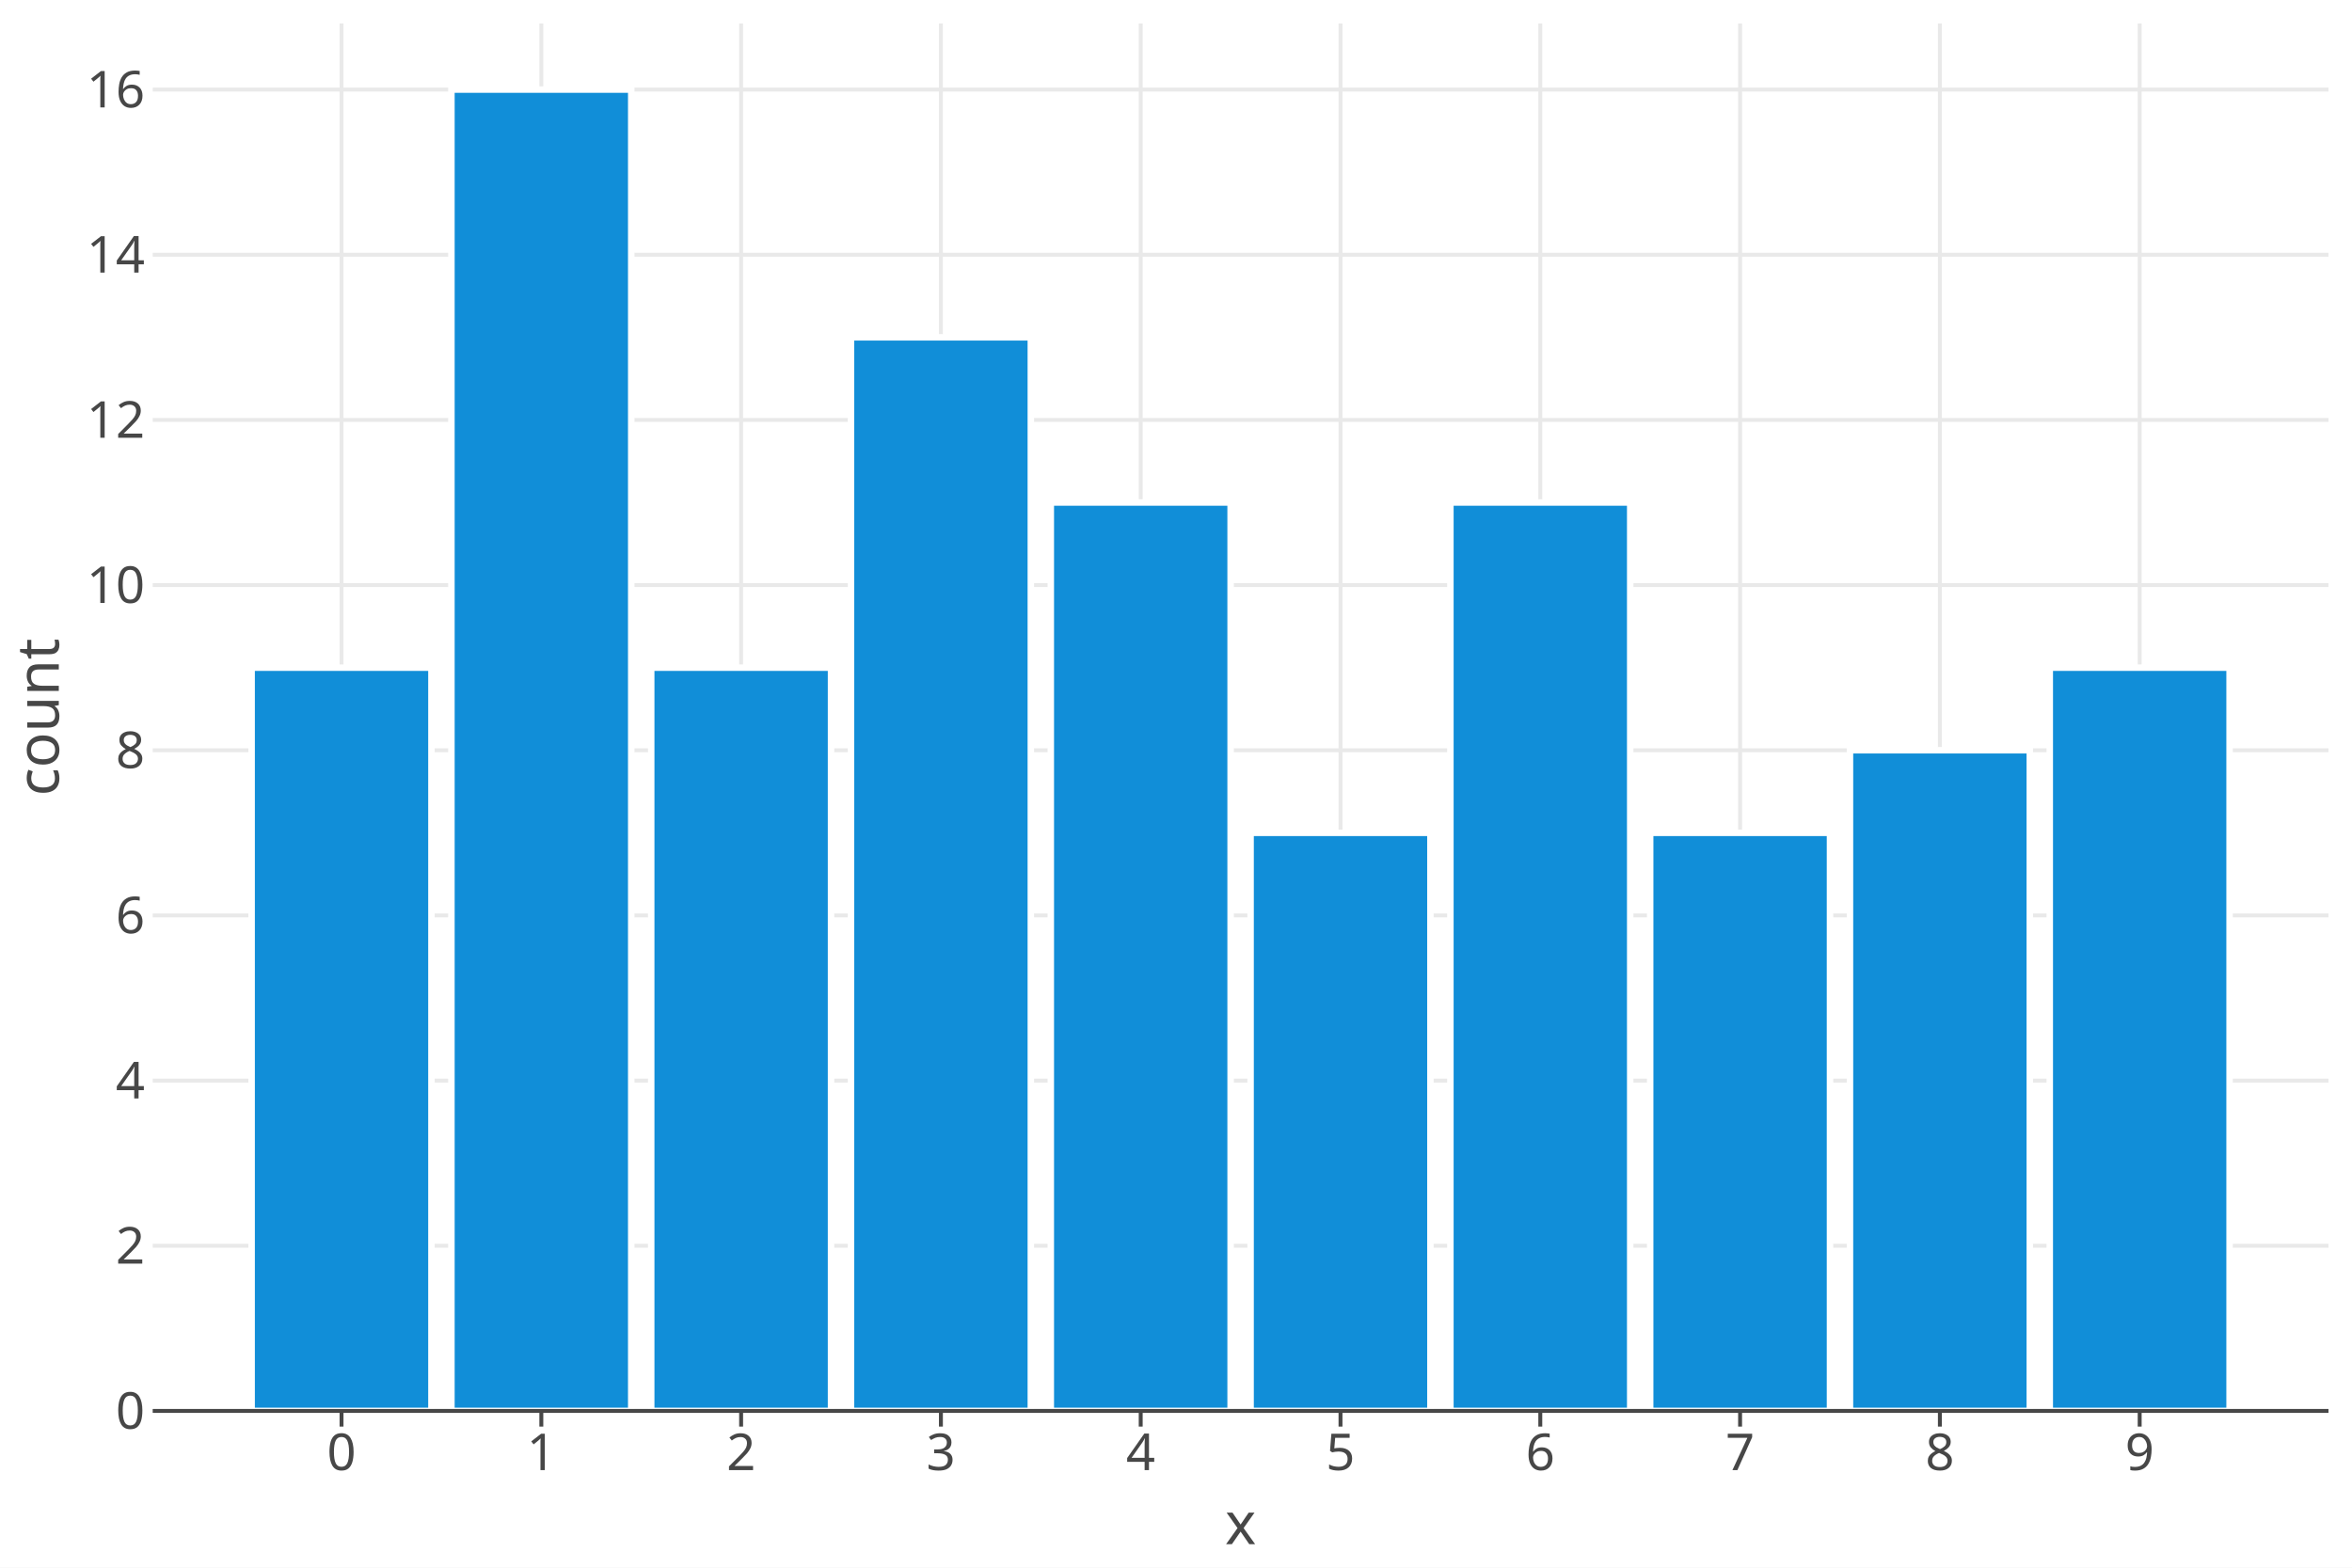
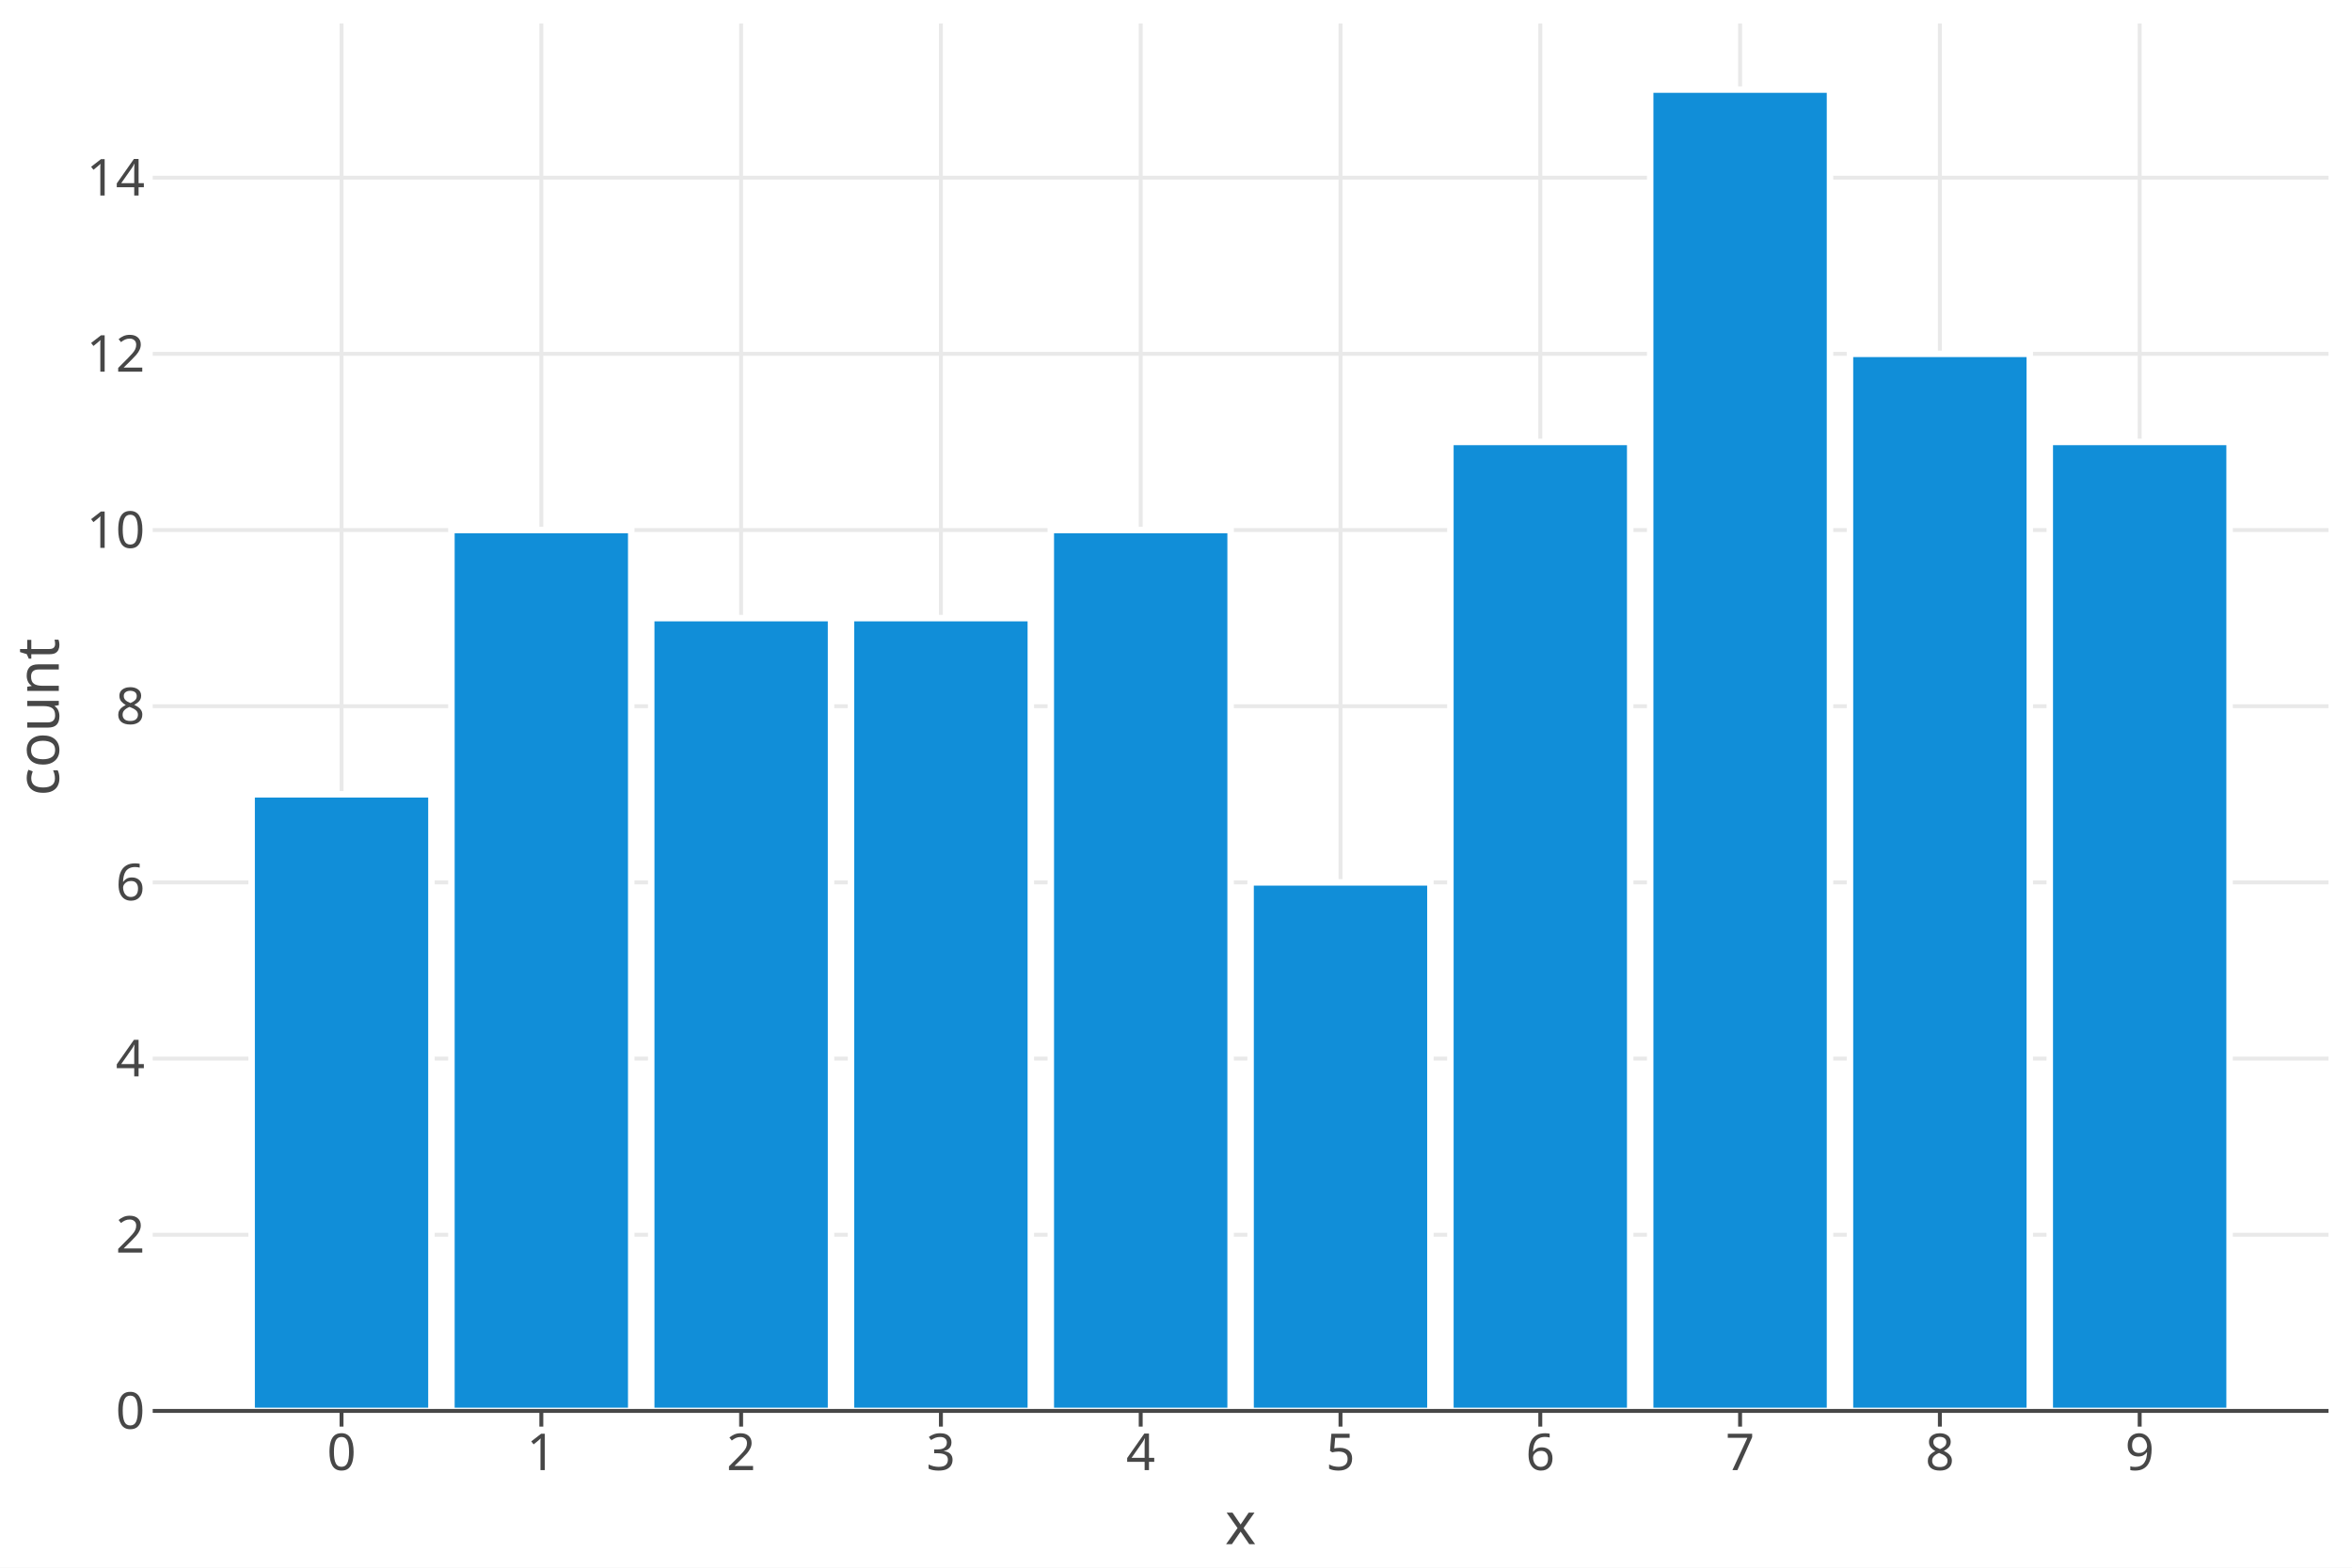
<svg xmlns="http://www.w3.org/2000/svg" display="block" class="plt-container" width="600.0" height="400.0">
  <style type="text/css">
  .plt-container {
   font-family: sans-serif;
   user-select: none;
   -webkit-user-select: none;
   -moz-user-select: none;
   -ms-user-select: none;
}
text {
   text-rendering: optimizeLegibility;
}
- #pvLn0d9 .plot-title {
- fill: #474747;
- font-weight: normal;
-    font-style: normal;font-family: sans-serif;
+ #ptf8wtX .plot-title {
+ fill: #474747;
+ font-weight: normal;
+ font-style: normal;
+ font-family: sans-serif;
font-size: 16.0px;

}
- #pvLn0d9 .plot-subtitle {
- fill: #474747;
- font-weight: normal;
-    font-style: normal;font-family: sans-serif;
+ #ptf8wtX .plot-subtitle {
+ fill: #474747;
+ font-weight: normal;
+ font-style: normal;
+ font-family: sans-serif;
font-size: 15.0px;

}
- #pvLn0d9 .plot-caption {
- fill: #474747;
- font-weight: normal;
-    font-style: normal;font-family: sans-serif;
- font-size: 13.0px;
- 
- }
- #pvLn0d9 .hyperlink-element {
+ #ptf8wtX .plot-caption {
+ fill: #474747;
+ font-weight: normal;
+ font-style: normal;
+ font-family: sans-serif;
+ font-size: 13.0px;
+ 
+ }
+ #ptf8wtX .hyperlink-element {
fill: #118ed8;
font-weight: normal;
-    font-style: normal;
- }
- #pvLn0d9 .legend-title {
- fill: #474747;
- font-weight: normal;
-    font-style: normal;font-family: sans-serif;
+ font-style: normal;
+ 
+ }
+ #ptf8wtX .legend-title {
+ fill: #474747;
+ font-weight: normal;
+ font-style: normal;
+ font-family: sans-serif;
font-size: 15.0px;

}
- #pvLn0d9 .legend-item {
- fill: #474747;
- font-weight: normal;
-    font-style: normal;font-family: sans-serif;
- font-size: 13.0px;
- 
- }
- #pvLn0d9 .axis-title-x {
- fill: #474747;
- font-weight: normal;
-    font-style: normal;font-family: sans-serif;
+ #ptf8wtX .legend-item {
+ fill: #474747;
+ font-weight: normal;
+ font-style: normal;
+ font-family: sans-serif;
+ font-size: 13.0px;
+ 
+ }
+ #ptf8wtX .axis-title-x {
+ fill: #474747;
+ font-weight: normal;
+ font-style: normal;
+ font-family: sans-serif;
font-size: 15.0px;

}
- #pvLn0d9 .axis-text-x {
- fill: #474747;
- font-weight: normal;
-    font-style: normal;font-family: sans-serif;
- font-size: 13.0px;
- 
- }
- #deSjopx .axis-tooltip-text-x {
+ #ptf8wtX .axis-text-x {
+ fill: #474747;
+ font-weight: normal;
+ font-style: normal;
+ font-family: sans-serif;
+ font-size: 13.0px;
+ 
+ }
+ #dhNUyDn .axis-tooltip-text-x {
fill: #ffffff;
font-weight: normal;
-    font-style: normal;font-family: sans-serif;
- font-size: 13.0px;
- 
- }
- #pvLn0d9 .axis-title-y {
- fill: #474747;
- font-weight: normal;
-    font-style: normal;font-family: sans-serif;
+ font-style: normal;
+ font-family: sans-serif;
+ font-size: 13.0px;
+ 
+ }
+ #ptf8wtX .axis-title-y {
+ fill: #474747;
+ font-weight: normal;
+ font-style: normal;
+ font-family: sans-serif;
font-size: 15.0px;

}
- #pvLn0d9 .axis-text-y {
- fill: #474747;
- font-weight: normal;
-    font-style: normal;font-family: sans-serif;
- font-size: 13.0px;
- 
- }
- #deSjopx .axis-tooltip-text-y {
+ #ptf8wtX .axis-text-y {
+ fill: #474747;
+ font-weight: normal;
+ font-style: normal;
+ font-family: sans-serif;
+ font-size: 13.0px;
+ 
+ }
+ #dhNUyDn .axis-tooltip-text-y {
fill: #ffffff;
font-weight: normal;
-    font-style: normal;font-family: sans-serif;
- font-size: 13.0px;
- 
- }
- #pvLn0d9 .facet-strip-text-x {
- fill: #474747;
- font-weight: normal;
-    font-style: normal;font-family: sans-serif;
- font-size: 13.0px;
- 
- }
- #pvLn0d9 .facet-strip-text-y {
- fill: #474747;
- font-weight: normal;
-    font-style: normal;font-family: sans-serif;
- font-size: 13.0px;
- 
- }
- #deSjopx .tooltip-text {
- fill: #474747;
- font-weight: normal;
-    font-style: normal;font-family: sans-serif;
- font-size: 13.0px;
- 
- }
- #deSjopx .tooltip-title {
+ font-style: normal;
+ font-family: sans-serif;
+ font-size: 13.0px;
+ 
+ }
+ #ptf8wtX .facet-strip-text-x {
+ fill: #474747;
+ font-weight: normal;
+ font-style: normal;
+ font-family: sans-serif;
+ font-size: 13.0px;
+ 
+ }
+ #ptf8wtX .facet-strip-text-y {
+ fill: #474747;
+ font-weight: normal;
+ font-style: normal;
+ font-family: sans-serif;
+ font-size: 13.0px;
+ 
+ }
+ #dhNUyDn .tooltip-text {
+ fill: #474747;
+ font-weight: normal;
+ font-style: normal;
+ font-family: sans-serif;
+ font-size: 13.0px;
+ 
+ }
+ #dhNUyDn .tooltip-title {
fill: #474747;
font-weight: bold;
-    font-style: normal;font-family: sans-serif;
- font-size: 13.0px;
- 
- }
- #deSjopx .tooltip-label {
+ font-style: normal;
+ font-family: sans-serif;
+ font-size: 13.0px;
+ 
+ }
+ #dhNUyDn .tooltip-label {
fill: #474747;
font-weight: bold;
-    font-style: normal;font-family: sans-serif;
+ font-style: normal;
+ font-family: sans-serif;
font-size: 13.0px;

}

  </style>
-   <g id="pvLn0d9">
+   <g id="ptf8wtX">
    <path fill-rule="evenodd" fill="rgb(255,255,255)" fill-opacity="1.0" d="M0.0 0.0 L0.0 400.0 L600.0 400.0 L600.0 0.0 Z">
    </path>
    <g transform="translate(21.0 6.0 ) ">
      <g>
        <g transform="translate(17.96121 0.0 ) ">
          <g>
            <line x1="48.165" y1="0.0" x2="48.165" y2="354.0" stroke="rgb(233,233,233)" stroke-opacity="1.0" stroke-width="1.0" fill="none">
            </line>
            <line x1="99.132" y1="0.0" x2="99.132" y2="354.0" stroke="rgb(233,233,233)" stroke-opacity="1.0" stroke-width="1.0" fill="none">
            </line>
            <line x1="150.1" y1="0.0" x2="150.1" y2="354.0" stroke="rgb(233,233,233)" stroke-opacity="1.0" stroke-width="1.0" fill="none">
            </line>
            <line x1="201.068" y1="0.0" x2="201.068" y2="354.0" stroke="rgb(233,233,233)" stroke-opacity="1.0" stroke-width="1.0" fill="none">
            </line>
            <line x1="252.036" y1="0.0" x2="252.036" y2="354.0" stroke="rgb(233,233,233)" stroke-opacity="1.0" stroke-width="1.0" fill="none">
            </line>
            <line x1="303.003" y1="0.0" x2="303.003" y2="354.0" stroke="rgb(233,233,233)" stroke-opacity="1.0" stroke-width="1.0" fill="none">
            </line>
            <line x1="353.971" y1="0.0" x2="353.971" y2="354.0" stroke="rgb(233,233,233)" stroke-opacity="1.0" stroke-width="1.0" fill="none">
            </line>
            <line x1="404.939" y1="0.0" x2="404.939" y2="354.0" stroke="rgb(233,233,233)" stroke-opacity="1.0" stroke-width="1.0" fill="none">
            </line>
            <line x1="455.907" y1="0.0" x2="455.907" y2="354.0" stroke="rgb(233,233,233)" stroke-opacity="1.0" stroke-width="1.0" fill="none">
            </line>
            <line x1="506.874" y1="0.0" x2="506.874" y2="354.0" stroke="rgb(233,233,233)" stroke-opacity="1.0" stroke-width="1.0" fill="none">
            </line>
          </g>
        </g>
        <g transform="translate(17.96121 0.0 ) ">
          <g>
            <line x1="0.0" y1="354.0" x2="555.039" y2="354.0" stroke="rgb(233,233,233)" stroke-opacity="1.0" stroke-width="1.0" fill="none">
            </line>
-             <line x1="0.0" y1="311.857" x2="555.039" y2="311.857" stroke="rgb(233,233,233)" stroke-opacity="1.0" stroke-width="1.0" fill="none">
-             </line>
-             <line x1="0.0" y1="269.714" x2="555.039" y2="269.714" stroke="rgb(233,233,233)" stroke-opacity="1.0" stroke-width="1.0" fill="none">
-             </line>
-             <line x1="0.0" y1="227.571" x2="555.039" y2="227.571" stroke="rgb(233,233,233)" stroke-opacity="1.0" stroke-width="1.0" fill="none">
-             </line>
-             <line x1="0.0" y1="185.429" x2="555.039" y2="185.429" stroke="rgb(233,233,233)" stroke-opacity="1.0" stroke-width="1.0" fill="none">
-             </line>
-             <line x1="0.0" y1="143.286" x2="555.039" y2="143.286" stroke="rgb(233,233,233)" stroke-opacity="1.0" stroke-width="1.0" fill="none">
-             </line>
-             <line x1="0.0" y1="101.143" x2="555.039" y2="101.143" stroke="rgb(233,233,233)" stroke-opacity="1.0" stroke-width="1.0" fill="none">
-             </line>
-             <line x1="0.0" y1="59.0" x2="555.039" y2="59.0" stroke="rgb(233,233,233)" stroke-opacity="1.0" stroke-width="1.0" fill="none">
-             </line>
-             <line x1="0.0" y1="16.857" x2="555.039" y2="16.857" stroke="rgb(233,233,233)" stroke-opacity="1.0" stroke-width="1.0" fill="none">
+             <line x1="0.0" y1="309.048" x2="555.039" y2="309.048" stroke="rgb(233,233,233)" stroke-opacity="1.0" stroke-width="1.0" fill="none">
+             </line>
+             <line x1="0.0" y1="264.095" x2="555.039" y2="264.095" stroke="rgb(233,233,233)" stroke-opacity="1.0" stroke-width="1.0" fill="none">
+             </line>
+             <line x1="0.0" y1="219.143" x2="555.039" y2="219.143" stroke="rgb(233,233,233)" stroke-opacity="1.0" stroke-width="1.0" fill="none">
+             </line>
+             <line x1="0.0" y1="174.19" x2="555.039" y2="174.19" stroke="rgb(233,233,233)" stroke-opacity="1.0" stroke-width="1.0" fill="none">
+             </line>
+             <line x1="0.0" y1="129.238" x2="555.039" y2="129.238" stroke="rgb(233,233,233)" stroke-opacity="1.0" stroke-width="1.0" fill="none">
+             </line>
+             <line x1="0.0" y1="84.286" x2="555.039" y2="84.286" stroke="rgb(233,233,233)" stroke-opacity="1.0" stroke-width="1.0" fill="none">
+             </line>
+             <line x1="0.0" y1="39.333" x2="555.039" y2="39.333" stroke="rgb(233,233,233)" stroke-opacity="1.0" stroke-width="1.0" fill="none">
            </line>
          </g>
        </g>
      </g>
-       <g clip-path="url(#c9aaslB)" clip-bounds-jfx="[rect (17.961, 0.0), (555.039, 354.0)]">
+       <g clip-path="url(#caijB7a)" clip-bounds-jfx="[rect (17.961, 0.0), (555.039, 354.0)]">
        <g transform="translate(17.96121 0.0 ) ">
          <g>
            <g>
-               <rect x="483.939" y="164.357" height="189.643" width="45.871" stroke="rgb(255,255,255)" stroke-opacity="1.0" fill="rgb(17,142,216)" fill-opacity="1.0" stroke-width="1.65">
-               </rect>
-               <rect x="331.036" y="122.214" height="231.786" width="45.871" stroke="rgb(255,255,255)" stroke-opacity="1.0" fill="rgb(17,142,216)" fill-opacity="1.0" stroke-width="1.65">
-               </rect>
-               <rect x="25.229" y="164.357" height="189.643" width="45.871" stroke="rgb(255,255,255)" stroke-opacity="1.0" fill="rgb(17,142,216)" fill-opacity="1.0" stroke-width="1.65">
-               </rect>
-               <rect x="280.068" y="206.5" height="147.5" width="45.871" stroke="rgb(255,255,255)" stroke-opacity="1.0" fill="rgb(17,142,216)" fill-opacity="1.0" stroke-width="1.65">
-               </rect>
-               <rect x="229.1" y="122.214" height="231.786" width="45.871" stroke="rgb(255,255,255)" stroke-opacity="1.0" fill="rgb(17,142,216)" fill-opacity="1.0" stroke-width="1.65">
-               </rect>
-               <rect x="382.003" y="206.5" height="147.5" width="45.871" stroke="rgb(255,255,255)" stroke-opacity="1.0" fill="rgb(17,142,216)" fill-opacity="1.0" stroke-width="1.65">
-               </rect>
-               <rect x="432.971" y="185.429" height="168.571" width="45.871" stroke="rgb(255,255,255)" stroke-opacity="1.0" fill="rgb(17,142,216)" fill-opacity="1.0" stroke-width="1.65">
-               </rect>
-               <rect x="76.197" y="16.857" height="337.143" width="45.871" stroke="rgb(255,255,255)" stroke-opacity="1.0" fill="rgb(17,142,216)" fill-opacity="1.0" stroke-width="1.65">
-               </rect>
-               <rect x="178.132" y="80.071" height="273.929" width="45.871" stroke="rgb(255,255,255)" stroke-opacity="1.0" fill="rgb(17,142,216)" fill-opacity="1.0" stroke-width="1.65">
-               </rect>
-               <rect x="127.165" y="164.357" height="189.643" width="45.871" stroke="rgb(255,255,255)" stroke-opacity="1.0" fill="rgb(17,142,216)" fill-opacity="1.0" stroke-width="1.65">
+               <rect x="432.971" y="84.286" height="269.714" width="45.871" stroke="rgb(255,255,255)" stroke-opacity="1.0" fill="rgb(17,142,216)" fill-opacity="1.0" stroke-width="1.65">
+               </rect>
+               <rect x="25.229" y="196.667" height="157.333" width="45.871" stroke="rgb(255,255,255)" stroke-opacity="1.0" fill="rgb(17,142,216)" fill-opacity="1.0" stroke-width="1.65">
+               </rect>
+               <rect x="76.197" y="129.238" height="224.762" width="45.871" stroke="rgb(255,255,255)" stroke-opacity="1.0" fill="rgb(17,142,216)" fill-opacity="1.0" stroke-width="1.65">
+               </rect>
+               <rect x="280.068" y="219.143" height="134.857" width="45.871" stroke="rgb(255,255,255)" stroke-opacity="1.0" fill="rgb(17,142,216)" fill-opacity="1.0" stroke-width="1.65">
+               </rect>
+               <rect x="127.165" y="151.714" height="202.286" width="45.871" stroke="rgb(255,255,255)" stroke-opacity="1.0" fill="rgb(17,142,216)" fill-opacity="1.0" stroke-width="1.65">
+               </rect>
+               <rect x="483.939" y="106.762" height="247.238" width="45.871" stroke="rgb(255,255,255)" stroke-opacity="1.0" fill="rgb(17,142,216)" fill-opacity="1.0" stroke-width="1.65">
+               </rect>
+               <rect x="229.1" y="129.238" height="224.762" width="45.871" stroke="rgb(255,255,255)" stroke-opacity="1.0" fill="rgb(17,142,216)" fill-opacity="1.0" stroke-width="1.65">
+               </rect>
+               <rect x="382.003" y="16.857" height="337.143" width="45.871" stroke="rgb(255,255,255)" stroke-opacity="1.0" fill="rgb(17,142,216)" fill-opacity="1.0" stroke-width="1.65">
+               </rect>
+               <rect x="178.132" y="151.714" height="202.286" width="45.871" stroke="rgb(255,255,255)" stroke-opacity="1.0" fill="rgb(17,142,216)" fill-opacity="1.0" stroke-width="1.65">
+               </rect>
+               <rect x="331.036" y="106.762" height="247.238" width="45.871" stroke="rgb(255,255,255)" stroke-opacity="1.0" fill="rgb(17,142,216)" fill-opacity="1.0" stroke-width="1.65">
              </rect>
            </g>
          </g>
        </g>
        <defs>
-           <clipPath id="c9aaslB">
+           <clipPath id="caijB7a">
            <rect x="17.961" y="0.0" width="555.039" height="354.0">
            </rect>
          </clipPath>
        </defs>
      </g>
      <g>
        <g transform="translate(17.96121 354.0 ) ">
          <g transform="translate(48.16452 0.0 ) ">
            <line stroke-width="1.0" stroke="rgb(71,71,71)" stroke-opacity="1.0" x2="0.0" y2="4.0">
            </line>
            <g transform="translate(0.0 6.0 ) ">
-               <text class="axis-text-x" text-anchor="middle" dy="0.7em" y="0.0">
+               <text style="font-size:13.0px;" y="0.0" class="axis-text-x" text-anchor="middle" dy="0.7em">
                <tspan>0</tspan>
              </text>
            </g>
          </g>
          <g transform="translate(99.13227 0.0 ) ">
            <line stroke-width="1.0" stroke="rgb(71,71,71)" stroke-opacity="1.0" x2="0.0" y2="4.0">
            </line>
            <g transform="translate(0.0 6.0 ) ">
-               <text class="axis-text-x" text-anchor="middle" dy="0.7em" y="0.0">
+               <text style="font-size:13.0px;" y="0.0" class="axis-text-x" text-anchor="middle" dy="0.7em">
                <tspan>1</tspan>
              </text>
            </g>
          </g>
          <g transform="translate(150.1 0.0 ) ">
            <line stroke-width="1.0" stroke="rgb(71,71,71)" stroke-opacity="1.0" x2="0.0" y2="4.0">
            </line>
            <g transform="translate(0.0 6.0 ) ">
-               <text class="axis-text-x" text-anchor="middle" dy="0.7em" y="0.0">
+               <text style="font-size:13.0px;" y="0.0" class="axis-text-x" text-anchor="middle" dy="0.7em">
                <tspan>2</tspan>
              </text>
            </g>
          </g>
          <g transform="translate(201.0678 0.0 ) ">
            <line stroke-width="1.0" stroke="rgb(71,71,71)" stroke-opacity="1.0" x2="0.0" y2="4.0">
            </line>
            <g transform="translate(0.0 6.0 ) ">
-               <text class="axis-text-x" text-anchor="middle" dy="0.7em" y="0.0">
+               <text style="font-size:13.0px;" y="0.0" class="axis-text-x" text-anchor="middle" dy="0.7em">
                <tspan>3</tspan>
              </text>
            </g>
          </g>
          <g transform="translate(252.0355 0.0 ) ">
            <line stroke-width="1.0" stroke="rgb(71,71,71)" stroke-opacity="1.0" x2="0.0" y2="4.0">
            </line>
            <g transform="translate(0.0 6.0 ) ">
-               <text class="axis-text-x" text-anchor="middle" dy="0.7em" y="0.0">
+               <text style="font-size:13.0px;" y="0.0" class="axis-text-x" text-anchor="middle" dy="0.7em">
                <tspan>4</tspan>
              </text>
            </g>
          </g>
          <g transform="translate(303.0033 0.0 ) ">
            <line stroke-width="1.0" stroke="rgb(71,71,71)" stroke-opacity="1.0" x2="0.0" y2="4.0">
            </line>
            <g transform="translate(0.0 6.0 ) ">
-               <text class="axis-text-x" text-anchor="middle" dy="0.7em" y="0.0">
+               <text style="font-size:13.0px;" y="0.0" class="axis-text-x" text-anchor="middle" dy="0.7em">
                <tspan>5</tspan>
              </text>
            </g>
          </g>
          <g transform="translate(353.971 0.0 ) ">
            <line stroke-width="1.0" stroke="rgb(71,71,71)" stroke-opacity="1.0" x2="0.0" y2="4.0">
            </line>
            <g transform="translate(0.0 6.0 ) ">
-               <text class="axis-text-x" text-anchor="middle" dy="0.7em" y="0.0">
+               <text style="font-size:13.0px;" y="0.0" class="axis-text-x" text-anchor="middle" dy="0.7em">
                <tspan>6</tspan>
              </text>
            </g>
          </g>
          <g transform="translate(404.9388 0.0 ) ">
            <line stroke-width="1.0" stroke="rgb(71,71,71)" stroke-opacity="1.0" x2="0.0" y2="4.0">
            </line>
            <g transform="translate(0.0 6.0 ) ">
-               <text class="axis-text-x" text-anchor="middle" dy="0.7em" y="0.0">
+               <text style="font-size:13.0px;" y="0.0" class="axis-text-x" text-anchor="middle" dy="0.7em">
                <tspan>7</tspan>
              </text>
            </g>
          </g>
          <g transform="translate(455.9065 0.0 ) ">
            <line stroke-width="1.0" stroke="rgb(71,71,71)" stroke-opacity="1.0" x2="0.0" y2="4.0">
            </line>
            <g transform="translate(0.0 6.0 ) ">
-               <text class="axis-text-x" text-anchor="middle" dy="0.7em" y="0.0">
+               <text style="font-size:13.0px;" y="0.0" class="axis-text-x" text-anchor="middle" dy="0.7em">
                <tspan>8</tspan>
              </text>
            </g>
          </g>
          <g transform="translate(506.8743 0.0 ) ">
            <line stroke-width="1.0" stroke="rgb(71,71,71)" stroke-opacity="1.0" x2="0.0" y2="4.0">
            </line>
            <g transform="translate(0.0 6.0 ) ">
-               <text class="axis-text-x" text-anchor="middle" dy="0.7em" y="0.0">
+               <text style="font-size:13.0px;" y="0.0" class="axis-text-x" text-anchor="middle" dy="0.7em">
                <tspan>9</tspan>
              </text>
            </g>
          </g>
          <line x1="0.0" y1="0.0" x2="555.039" y2="0.0" stroke-width="1.0" stroke="rgb(71,71,71)" stroke-opacity="1.0">
          </line>
        </g>
        <g transform="translate(17.96121 0.0 ) ">
          <g transform="translate(0.0 354.0 ) ">
            <g transform="translate(-2.0 0.0 ) ">
-               <text class="axis-text-y" text-anchor="end" dy="0.35em" y="0.0">
+               <text style="font-size:13.0px;" y="0.0" class="axis-text-y" text-anchor="end" dy="0.35em">
                <tspan>0</tspan>
              </text>
            </g>
          </g>
-           <g transform="translate(0.0 311.8571 ) ">
-             <g transform="translate(-2.0 0.0 ) ">
-               <text class="axis-text-y" text-anchor="end" dy="0.35em" y="0.0">
+           <g transform="translate(0.0 309.0476 ) ">
+             <g transform="translate(-2.0 0.0 ) ">
+               <text style="font-size:13.0px;" y="0.0" class="axis-text-y" text-anchor="end" dy="0.35em">
                <tspan>2</tspan>
              </text>
            </g>
          </g>
-           <g transform="translate(0.0 269.7143 ) ">
-             <g transform="translate(-2.0 0.0 ) ">
-               <text class="axis-text-y" text-anchor="end" dy="0.35em" y="0.0">
+           <g transform="translate(0.0 264.0952 ) ">
+             <g transform="translate(-2.0 0.0 ) ">
+               <text style="font-size:13.0px;" y="0.0" class="axis-text-y" text-anchor="end" dy="0.35em">
                <tspan>4</tspan>
              </text>
            </g>
          </g>
-           <g transform="translate(0.0 227.5714 ) ">
-             <g transform="translate(-2.0 0.0 ) ">
-               <text class="axis-text-y" text-anchor="end" dy="0.35em" y="0.0">
+           <g transform="translate(0.0 219.1429 ) ">
+             <g transform="translate(-2.0 0.0 ) ">
+               <text style="font-size:13.0px;" y="0.0" class="axis-text-y" text-anchor="end" dy="0.35em">
                <tspan>6</tspan>
              </text>
            </g>
          </g>
-           <g transform="translate(0.0 185.4286 ) ">
-             <g transform="translate(-2.0 0.0 ) ">
-               <text class="axis-text-y" text-anchor="end" dy="0.35em" y="0.0">
+           <g transform="translate(0.0 174.1905 ) ">
+             <g transform="translate(-2.0 0.0 ) ">
+               <text style="font-size:13.0px;" y="0.0" class="axis-text-y" text-anchor="end" dy="0.35em">
                <tspan>8</tspan>
              </text>
            </g>
          </g>
-           <g transform="translate(0.0 143.2857 ) ">
-             <g transform="translate(-2.0 0.0 ) ">
-               <text class="axis-text-y" text-anchor="end" dy="0.35em" y="0.0">
+           <g transform="translate(0.0 129.2381 ) ">
+             <g transform="translate(-2.0 0.0 ) ">
+               <text style="font-size:13.0px;" y="0.0" class="axis-text-y" text-anchor="end" dy="0.35em">
                <tspan>10</tspan>
              </text>
            </g>
          </g>
-           <g transform="translate(0.0 101.1429 ) ">
-             <g transform="translate(-2.0 0.0 ) ">
-               <text class="axis-text-y" text-anchor="end" dy="0.35em" y="0.0">
+           <g transform="translate(0.0 84.28571 ) ">
+             <g transform="translate(-2.0 0.0 ) ">
+               <text style="font-size:13.0px;" y="0.0" class="axis-text-y" text-anchor="end" dy="0.35em">
                <tspan>12</tspan>
              </text>
            </g>
          </g>
-           <g transform="translate(0.0 59.0 ) ">
-             <g transform="translate(-2.0 0.0 ) ">
-               <text class="axis-text-y" text-anchor="end" dy="0.35em" y="0.0">
+           <g transform="translate(0.0 39.33333 ) ">
+             <g transform="translate(-2.0 0.0 ) ">
+               <text style="font-size:13.0px;" y="0.0" class="axis-text-y" text-anchor="end" dy="0.35em">
                <tspan>14</tspan>
-               </text>
-             </g>
-           </g>
-           <g transform="translate(0.0 16.85714 ) ">
-             <g transform="translate(-2.0 0.0 ) ">
-               <text class="axis-text-y" text-anchor="end" dy="0.35em" y="0.0">
-                 <tspan>16</tspan>
              </text>
            </g>
          </g>
        </g>
      </g>
    </g>
    <g transform="translate(15.0 183.0 ) rotate(-90.0 ) ">
-       <text class="axis-title-y" y="0.0" text-anchor="middle">
+       <text style="font-size:15.0px;" y="0.0" class="axis-title-y" text-anchor="middle">
        <tspan>count</tspan>
      </text>
    </g>
    <g transform="translate(316.4806 394.0 ) ">
-       <text class="axis-title-x" y="0.0" text-anchor="middle">
+       <text style="font-size:15.0px;" y="0.0" class="axis-title-x" text-anchor="middle">
        <tspan>x</tspan>
      </text>
    </g>
    <path fill="rgb(0,0,0)" fill-opacity="0.0" stroke="rgb(71,71,71)" stroke-opacity="1.0" stroke-width="0.0" d="M0.0 0.0 L0.0 400.0 L600.0 400.0 L600.0 0.0 Z" pointer-events="none">
    </path>
  </g>
-   <g id="deSjopx">
+   <g id="dhNUyDn">
  </g>
</svg>
